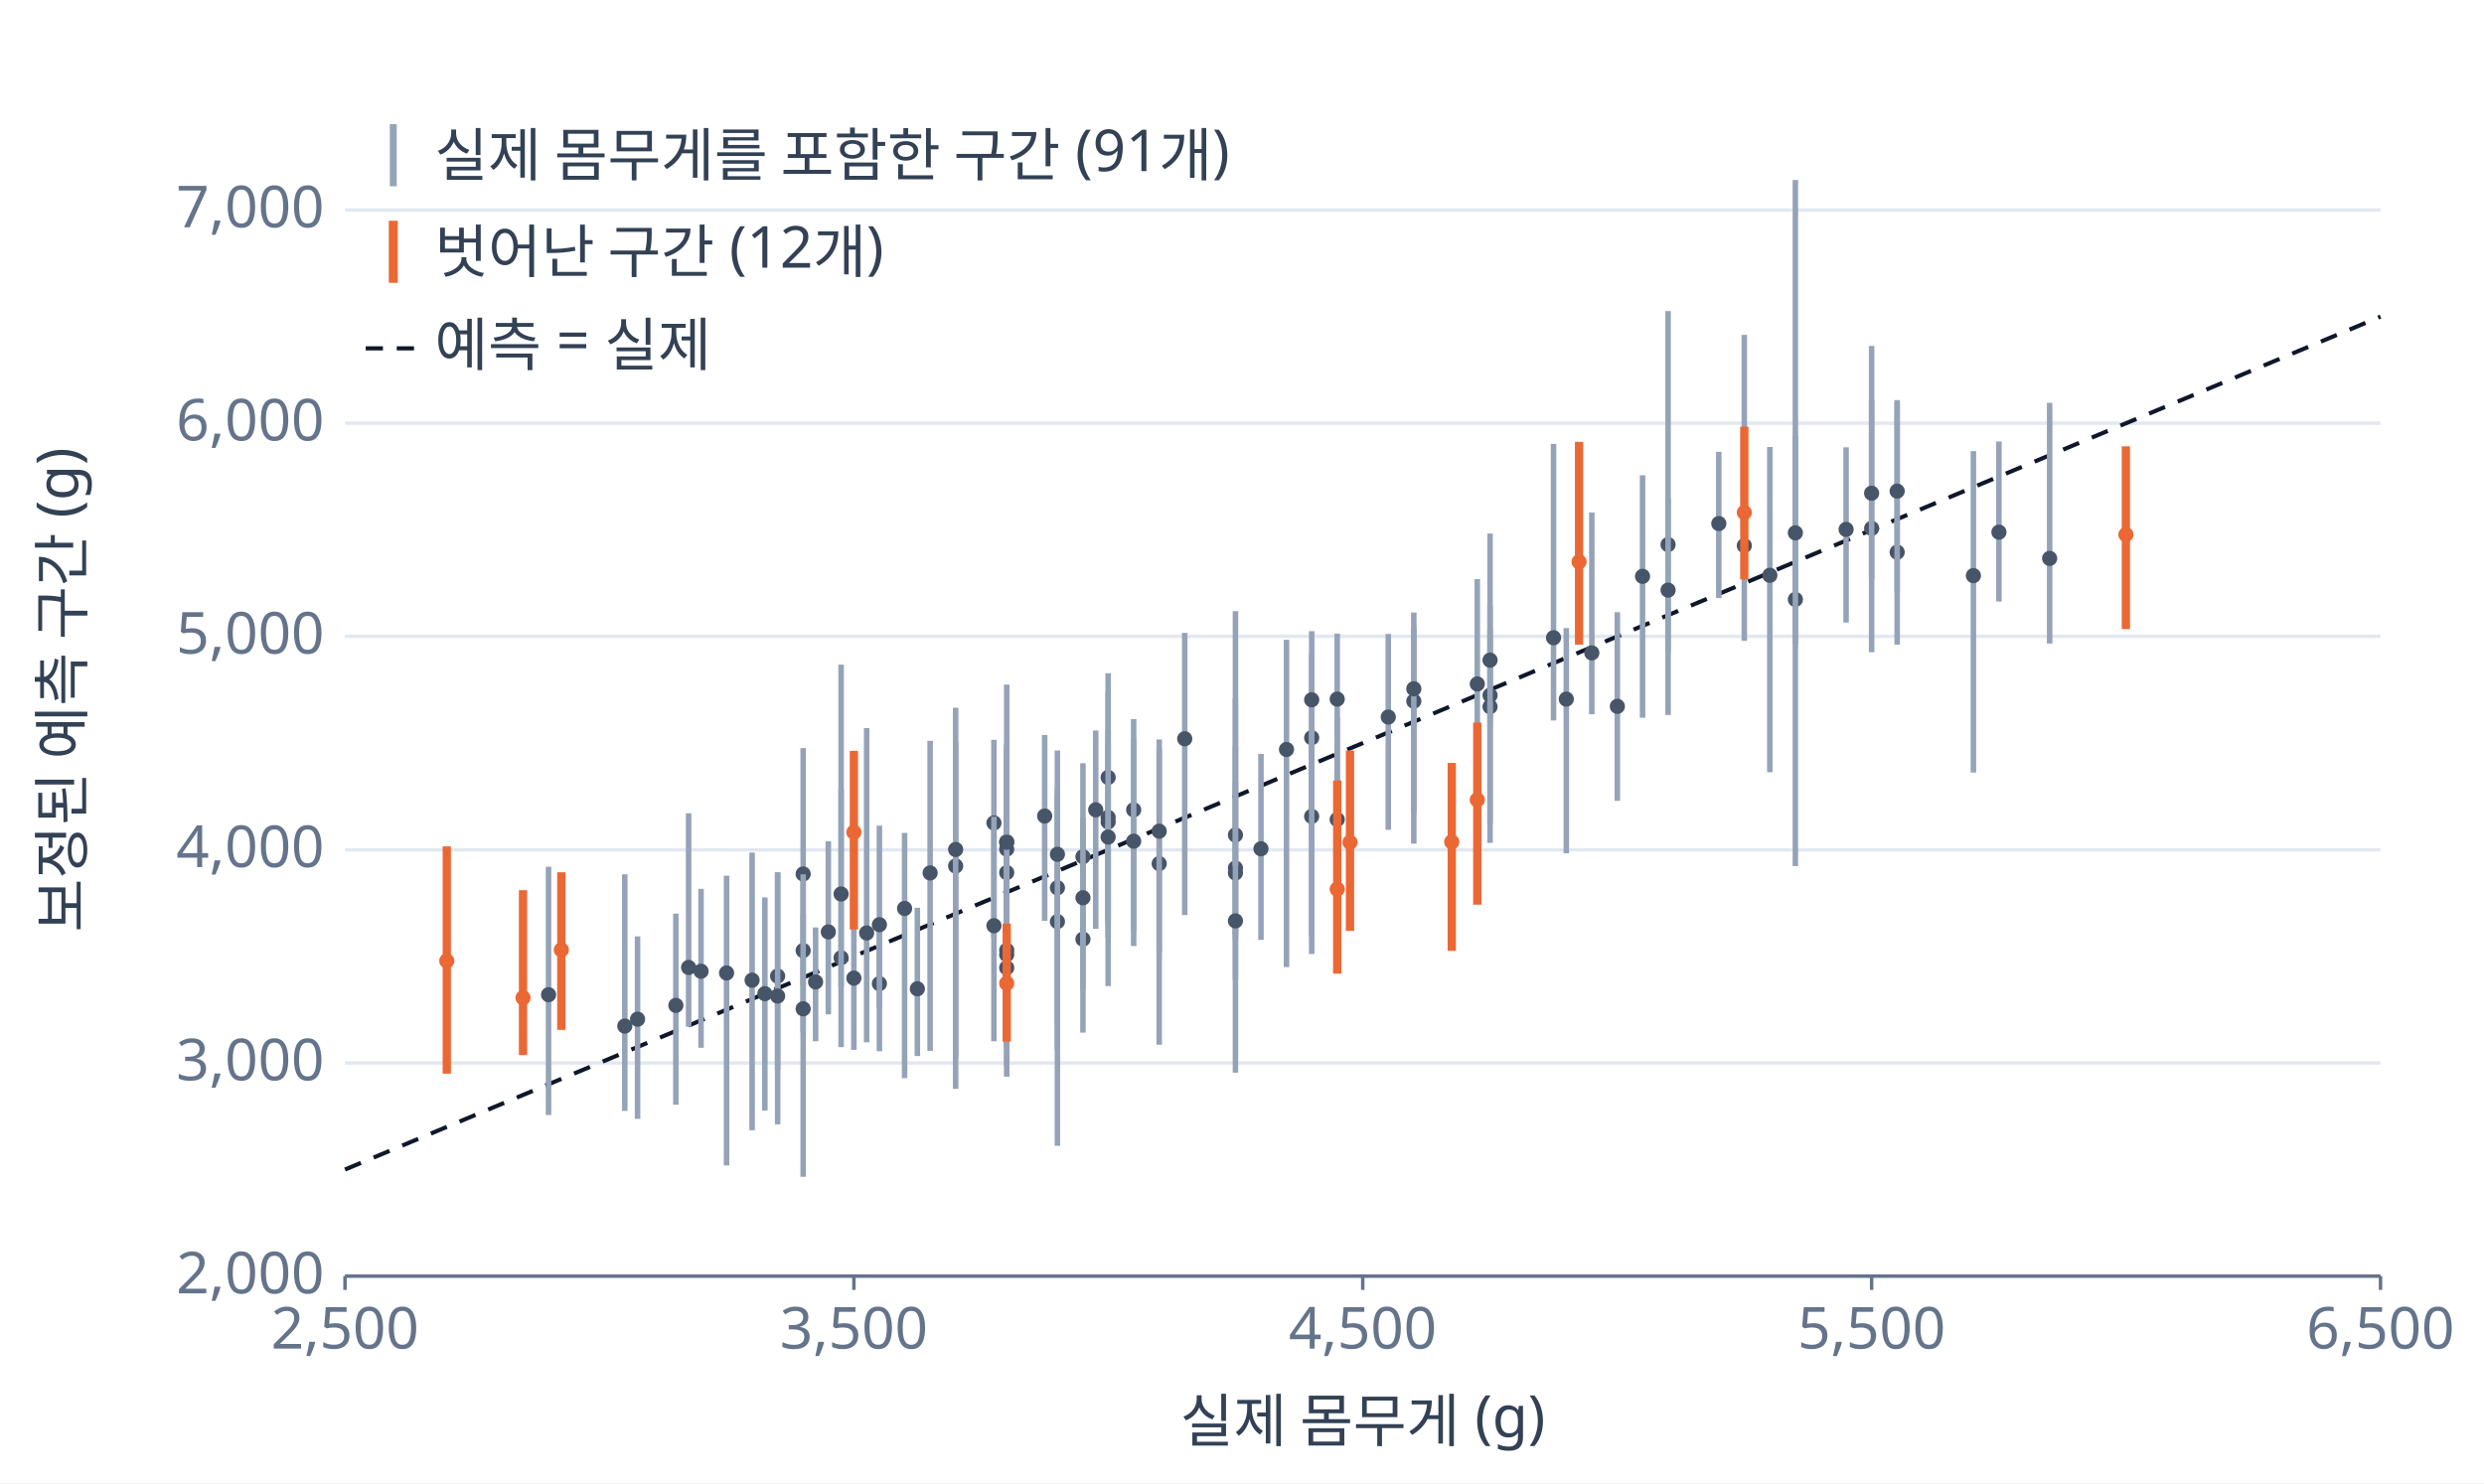
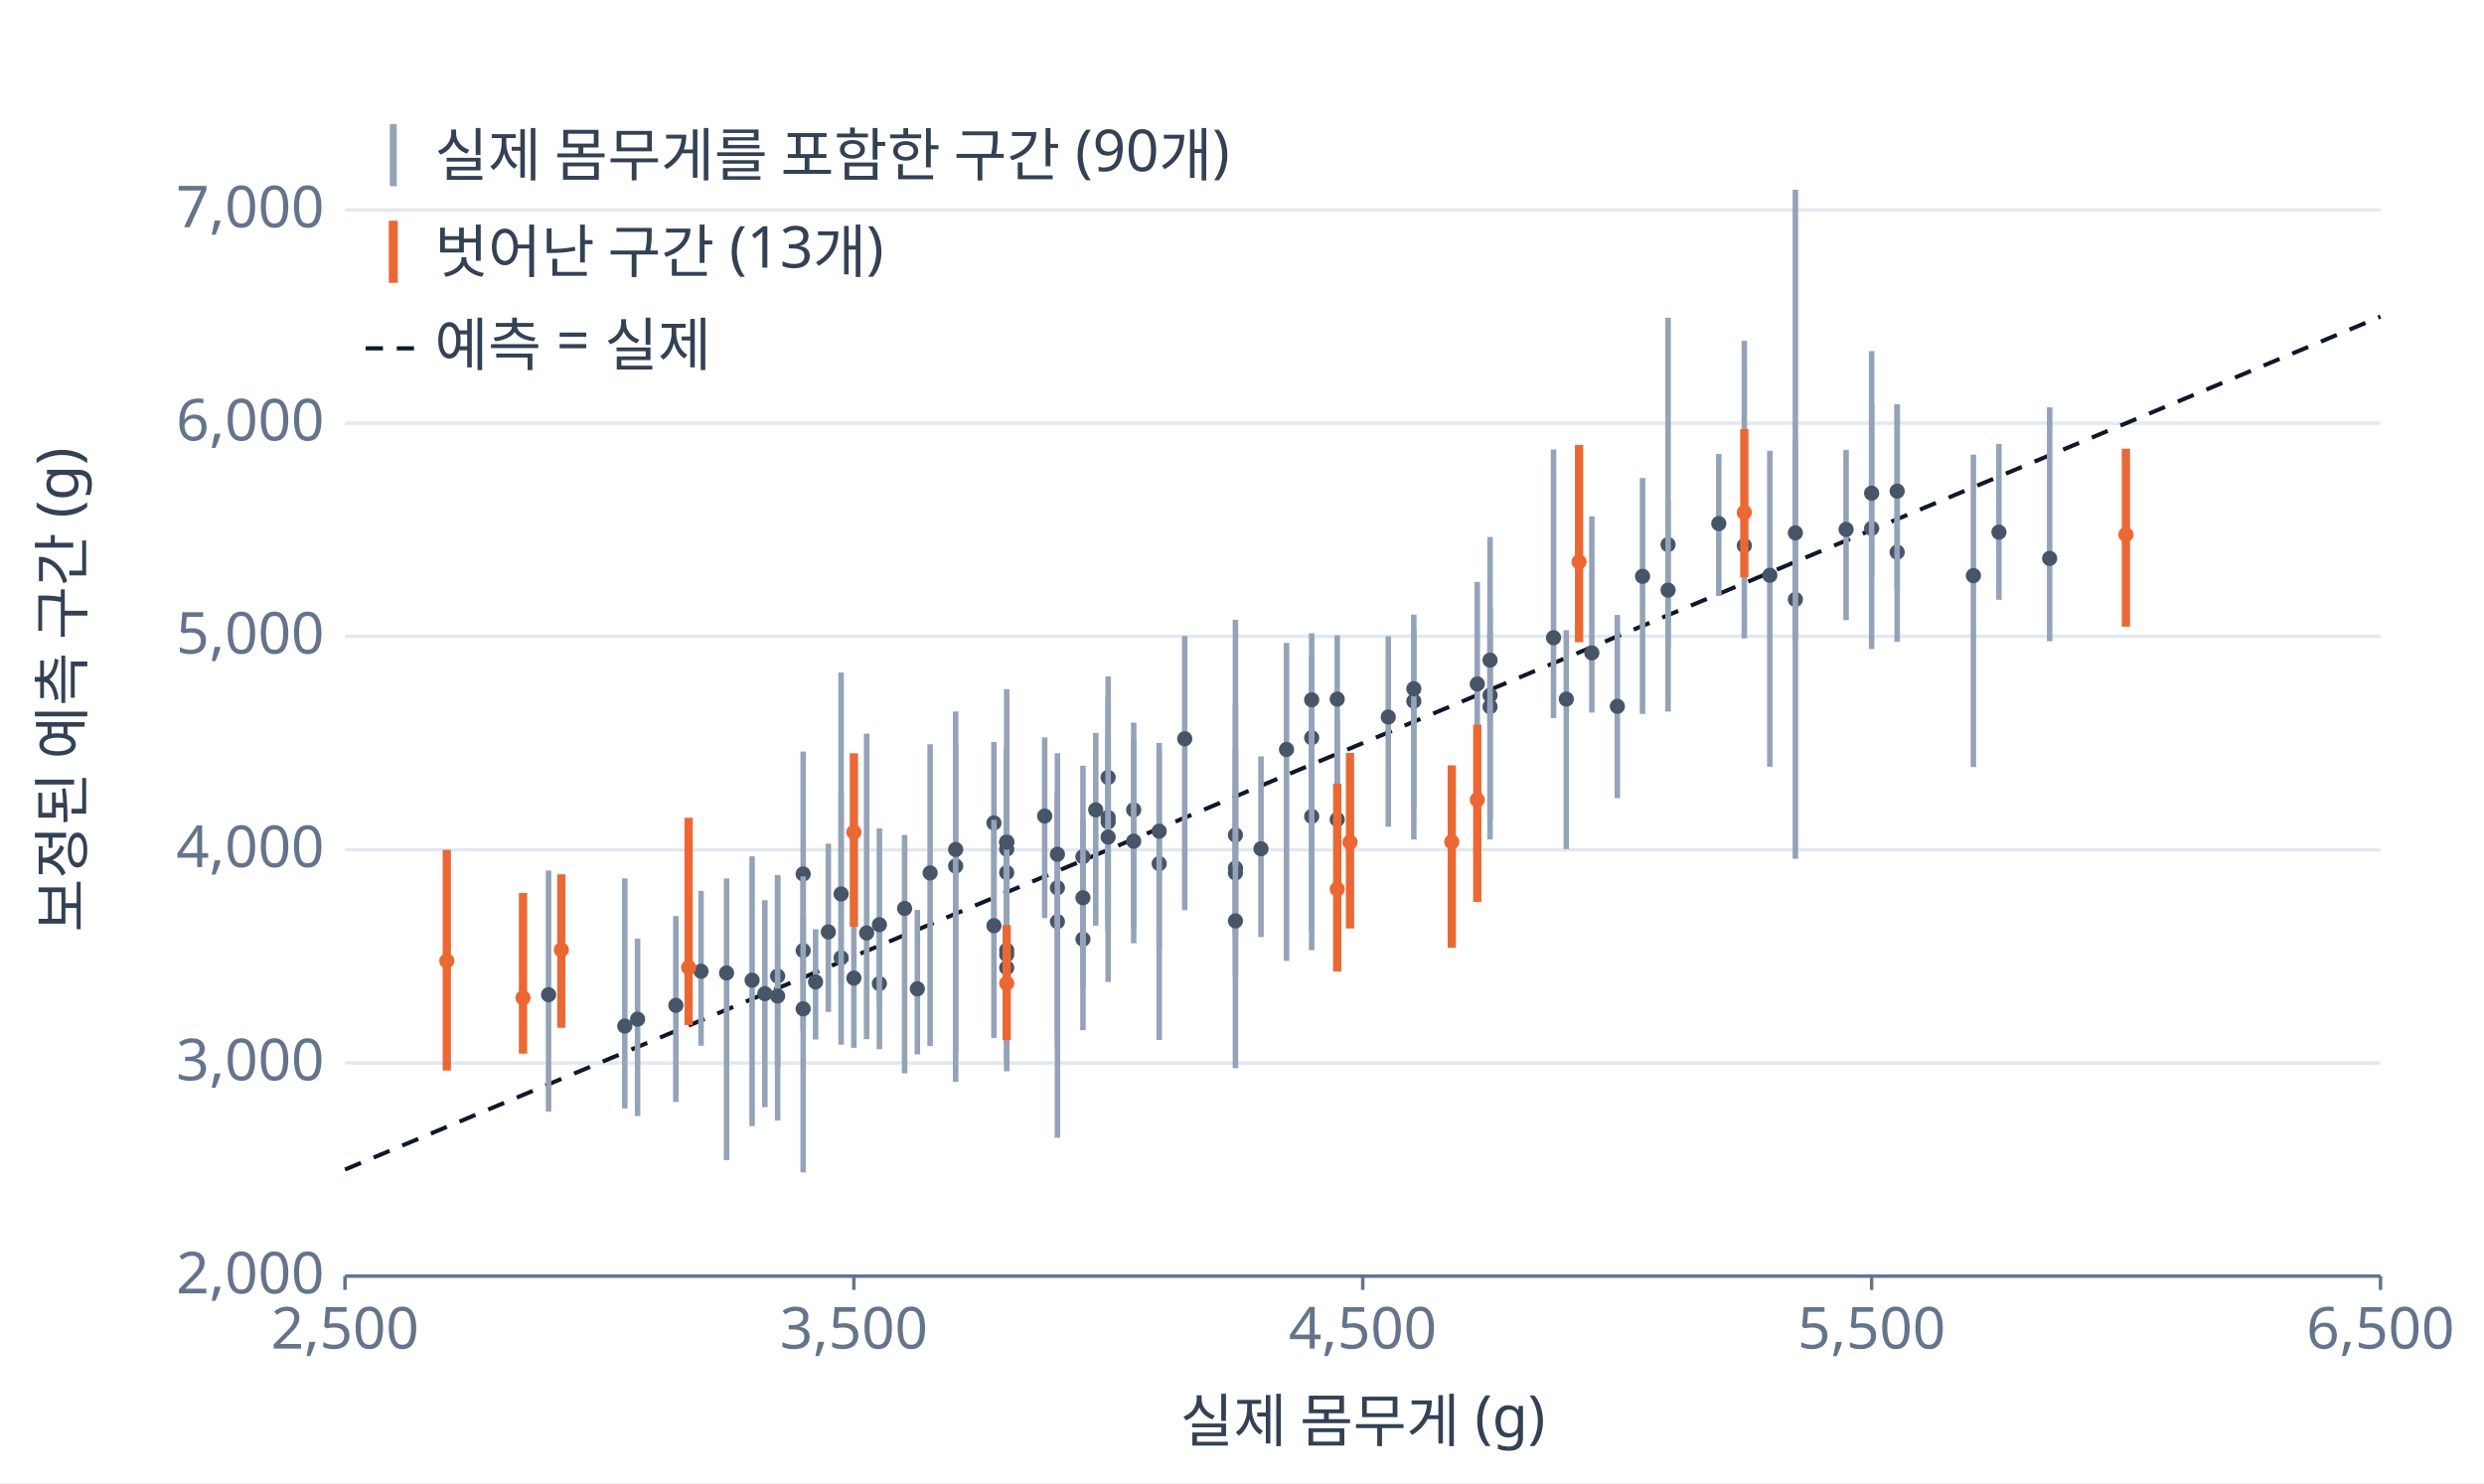
<svg xmlns="http://www.w3.org/2000/svg" viewBox="0 0 720 430" width="720" height="430" font-family="Pretendard, 'Apple SD Gothic Neo', 'Malgun Gothic', 'Noto Sans KR', sans-serif" role="img" aria-label="테스트 펭귄 103마리의 보정된 예측 섭동 구간">
  <rect width="720" height="430" fill="#ffffff" />
  <line x1="100" x2="690" y1="370.0" y2="370.0" stroke="#e2e8f0" stroke-width="1" />
  <text x="94" y="375.0" font-size="16.8" fill="#64748b" text-anchor="end">2,000</text>
  <line x1="100" x2="690" y1="308.2" y2="308.2" stroke="#e2e8f0" stroke-width="1" />
  <text x="94" y="313.2" font-size="16.8" fill="#64748b" text-anchor="end">3,000</text>
  <line x1="100" x2="690" y1="246.4" y2="246.4" stroke="#e2e8f0" stroke-width="1" />
  <text x="94" y="251.4" font-size="16.8" fill="#64748b" text-anchor="end">4,000</text>
  <line x1="100" x2="690" y1="184.5" y2="184.5" stroke="#e2e8f0" stroke-width="1" />
  <text x="94" y="189.5" font-size="16.8" fill="#64748b" text-anchor="end">5,000</text>
  <line x1="100" x2="690" y1="122.7" y2="122.7" stroke="#e2e8f0" stroke-width="1" />
  <text x="94" y="127.7" font-size="16.8" fill="#64748b" text-anchor="end">6,000</text>
  <line x1="100" x2="690" y1="60.9" y2="60.9" stroke="#e2e8f0" stroke-width="1" />
  <text x="94" y="65.9" font-size="16.8" fill="#64748b" text-anchor="end">7,000</text>
  <line x1="100.0" x2="100.0" y1="370" y2="374" stroke="#64748b" stroke-width="1" />
  <text x="100.0" y="391" font-size="16.8" fill="#64748b" text-anchor="middle">2,500</text>
  <line x1="247.5" x2="247.5" y1="370" y2="374" stroke="#64748b" stroke-width="1" />
  <text x="247.5" y="391" font-size="16.8" fill="#64748b" text-anchor="middle">3,500</text>
  <line x1="395.0" x2="395.0" y1="370" y2="374" stroke="#64748b" stroke-width="1" />
  <text x="395.0" y="391" font-size="16.8" fill="#64748b" text-anchor="middle">4,500</text>
  <line x1="542.5" x2="542.5" y1="370" y2="374" stroke="#64748b" stroke-width="1" />
  <text x="542.5" y="391" font-size="16.8" fill="#64748b" text-anchor="middle">5,500</text>
  <line x1="690.0" x2="690.0" y1="370" y2="374" stroke="#64748b" stroke-width="1" />
  <text x="690.0" y="391" font-size="16.8" fill="#64748b" text-anchor="middle">6,500</text>
  <line x1="100" x2="690" y1="370" y2="370" stroke="#64748b" stroke-width="1" />
  <text x="395.0" y="418" font-size="16.8" fill="#334155" text-anchor="middle">실제 몸무게 (g)</text>
  <text x="24" y="200.0" font-size="16.8" fill="#334155" text-anchor="middle" transform="rotate(-90 24 200.0)">보정된 예측 구간 (g)</text>
  <line x1="100.0" y1="339.1" x2="690.0" y2="91.8" stroke="#0f172a" stroke-width="1.2" stroke-dasharray="5 4" />
-   <line x1="210.6" x2="210.6" y1="337.9" y2="253.9" stroke="#94a3b8" stroke-width="1.6" />
+   <line x1="210.6" x2="210.6" y1="336.4" y2="254.7" stroke="#94a3b8" stroke-width="1.6" />
  <circle cx="210.6" cy="282.1" r="2.2" fill="#475569" />
-   <line x1="313.9" x2="313.9" y1="299.4" y2="239.3" stroke="#94a3b8" stroke-width="1.6" />
+   <line x1="313.9" x2="313.9" y1="298.7" y2="240.2" stroke="#94a3b8" stroke-width="1.6" />
  <circle cx="313.9" cy="272.3" r="2.2" fill="#475569" />
-   <line x1="291.8" x2="291.8" y1="276.5" y2="219.6" stroke="#94a3b8" stroke-width="1.6" />
+   <line x1="291.8" x2="291.8" y1="275.6" y2="220.3" stroke="#94a3b8" stroke-width="1.6" />
  <circle cx="291.8" cy="244.1" r="2.2" fill="#475569" />
-   <line x1="254.9" x2="254.9" y1="304.8" y2="268.8" stroke="#94a3b8" stroke-width="1.6" />
+   <line x1="254.9" x2="254.9" y1="304.2" y2="269.2" stroke="#94a3b8" stroke-width="1.6" />
  <circle cx="254.9" cy="285.2" r="2.2" fill="#475569" />
-   <line x1="218.0" x2="218.0" y1="327.7" y2="247.2" stroke="#94a3b8" stroke-width="1.6" />
+   <line x1="218.0" x2="218.0" y1="326.5" y2="248.3" stroke="#94a3b8" stroke-width="1.6" />
  <circle cx="218.0" cy="284.2" r="2.2" fill="#475569" />
-   <line x1="225.4" x2="225.4" y1="310.3" y2="252.9" stroke="#94a3b8" stroke-width="1.6" />
+   <line x1="225.4" x2="225.4" y1="309.6" y2="253.7" stroke="#94a3b8" stroke-width="1.6" />
  <circle cx="225.4" cy="283.0" r="2.2" fill="#475569" />
-   <line x1="409.8" x2="409.8" y1="235.4" y2="182.1" stroke="#94a3b8" stroke-width="1.6" />
+   <line x1="409.8" x2="409.8" y1="234.5" y2="182.7" stroke="#94a3b8" stroke-width="1.6" />
  <circle cx="409.8" cy="203.3" r="2.2" fill="#475569" />
-   <line x1="343.4" x2="343.4" y1="265.3" y2="183.5" stroke="#94a3b8" stroke-width="1.6" />
+   <line x1="343.4" x2="343.4" y1="263.9" y2="184.4" stroke="#94a3b8" stroke-width="1.6" />
  <circle cx="343.4" cy="214.2" r="2.2" fill="#475569" />
-   <line x1="358.1" x2="358.1" y1="272.4" y2="226.8" stroke="#94a3b8" stroke-width="1.6" />
+   <line x1="358.1" x2="358.1" y1="271.9" y2="227.5" stroke="#94a3b8" stroke-width="1.6" />
  <circle cx="358.1" cy="251.7" r="2.2" fill="#475569" />
-   <line x1="240.1" x2="240.1" y1="294.1" y2="243.9" stroke="#94a3b8" stroke-width="1.6" />
+   <line x1="240.1" x2="240.1" y1="293.4" y2="244.6" stroke="#94a3b8" stroke-width="1.6" />
  <circle cx="240.1" cy="270.2" r="2.2" fill="#475569" />
-   <line x1="372.9" x2="372.9" y1="280.4" y2="185.5" stroke="#94a3b8" stroke-width="1.6" />
+   <line x1="372.9" x2="372.9" y1="278.6" y2="186.4" stroke="#94a3b8" stroke-width="1.6" />
  <circle cx="372.9" cy="217.3" r="2.2" fill="#475569" />
-   <line x1="454.0" x2="454.0" y1="247.4" y2="182.1" stroke="#94a3b8" stroke-width="1.6" />
+   <line x1="454.0" x2="454.0" y1="246.2" y2="182.7" stroke="#94a3b8" stroke-width="1.6" />
  <circle cx="454.0" cy="202.7" r="2.2" fill="#475569" />
-   <line x1="594.1" x2="594.1" y1="186.6" y2="116.8" stroke="#94a3b8" stroke-width="1.6" />
+   <line x1="594.1" x2="594.1" y1="185.9" y2="118.1" stroke="#94a3b8" stroke-width="1.6" />
  <circle cx="594.1" cy="161.9" r="2.2" fill="#475569" />
-   <line x1="251.2" x2="251.2" y1="302.2" y2="211.1" stroke="#94a3b8" stroke-width="1.6" />
+   <line x1="251.2" x2="251.2" y1="301.3" y2="212.7" stroke="#94a3b8" stroke-width="1.6" />
  <circle cx="251.2" cy="270.5" r="2.2" fill="#475569" />
-   <line x1="203.2" x2="203.2" y1="303.8" y2="257.7" stroke="#94a3b8" stroke-width="1.6" />
+   <line x1="203.2" x2="203.2" y1="303.2" y2="258.3" stroke="#94a3b8" stroke-width="1.6" />
  <circle cx="203.2" cy="281.6" r="2.2" fill="#475569" />
-   <line x1="269.6" x2="269.6" y1="304.7" y2="214.8" stroke="#94a3b8" stroke-width="1.6" />
+   <line x1="269.6" x2="269.6" y1="303.3" y2="215.8" stroke="#94a3b8" stroke-width="1.6" />
  <circle cx="269.6" cy="253.1" r="2.2" fill="#475569" />
-   <line x1="306.5" x2="306.5" y1="304.4" y2="230.5" stroke="#94a3b8" stroke-width="1.6" />
+   <line x1="306.5" x2="306.5" y1="303.4" y2="231.6" stroke="#94a3b8" stroke-width="1.6" />
  <circle cx="306.5" cy="267.2" r="2.2" fill="#475569" />
-   <line x1="291.8" x2="291.8" y1="312.2" y2="215.6" stroke="#94a3b8" stroke-width="1.6" />
+   <line x1="291.8" x2="291.8" y1="310.6" y2="216.6" stroke="#94a3b8" stroke-width="1.6" />
  <circle cx="291.8" cy="253.0" r="2.2" fill="#475569" />
-   <line x1="542.5" x2="542.5" y1="189.1" y2="100.3" stroke="#94a3b8" stroke-width="1.6" />
+   <line x1="542.5" x2="542.5" y1="188.2" y2="101.8" stroke="#94a3b8" stroke-width="1.6" />
  <circle cx="542.5" cy="153.2" r="2.2" fill="#475569" />
-   <line x1="277.0" x2="277.0" y1="306.8" y2="215.1" stroke="#94a3b8" stroke-width="1.6" />
+   <line x1="277.0" x2="277.0" y1="305.2" y2="216.1" stroke="#94a3b8" stroke-width="1.6" />
  <circle cx="277.0" cy="251.1" r="2.2" fill="#475569" />
-   <line x1="195.9" x2="195.9" y1="320.3" y2="264.9" stroke="#94a3b8" stroke-width="1.6" />
+   <line x1="195.9" x2="195.9" y1="319.5" y2="265.6" stroke="#94a3b8" stroke-width="1.6" />
  <circle cx="195.9" cy="291.5" r="2.2" fill="#475569" />
-   <line x1="505.6" x2="505.6" y1="185.8" y2="97.1" stroke="#94a3b8" stroke-width="1.6" />
+   <line x1="505.6" x2="505.6" y1="185.1" y2="98.8" stroke="#94a3b8" stroke-width="1.6" />
  <circle cx="505.6" cy="158.2" r="2.2" fill="#475569" />
-   <line x1="232.8" x2="232.8" y1="285.7" y2="216.9" stroke="#94a3b8" stroke-width="1.6" />
+   <line x1="232.8" x2="232.8" y1="284.8" y2="217.9" stroke="#94a3b8" stroke-width="1.6" />
  <circle cx="232.8" cy="253.4" r="2.2" fill="#475569" />
-   <line x1="483.5" x2="483.5" y1="189.1" y2="90.2" stroke="#94a3b8" stroke-width="1.6" />
+   <line x1="483.5" x2="483.5" y1="188.2" y2="92.1" stroke="#94a3b8" stroke-width="1.6" />
  <circle cx="483.5" cy="157.9" r="2.2" fill="#475569" />
-   <line x1="513.0" x2="513.0" y1="223.9" y2="129.6" stroke="#94a3b8" stroke-width="1.6" />
+   <line x1="513.0" x2="513.0" y1="222.3" y2="130.7" stroke="#94a3b8" stroke-width="1.6" />
  <circle cx="513.0" cy="166.8" r="2.2" fill="#475569" />
-   <line x1="262.2" x2="262.2" y1="312.6" y2="241.5" stroke="#94a3b8" stroke-width="1.6" />
+   <line x1="262.2" x2="262.2" y1="311.2" y2="242.1" stroke="#94a3b8" stroke-width="1.6" />
  <circle cx="262.2" cy="263.4" r="2.2" fill="#475569" />
-   <line x1="358.1" x2="358.1" y1="271.1" y2="216.4" stroke="#94a3b8" stroke-width="1.6" />
+   <line x1="358.1" x2="358.1" y1="270.3" y2="217.1" stroke="#94a3b8" stroke-width="1.6" />
  <circle cx="358.1" cy="242.1" r="2.2" fill="#475569" />
-   <line x1="328.6" x2="328.6" y1="269.9" y2="213.9" stroke="#94a3b8" stroke-width="1.6" />
+   <line x1="328.6" x2="328.6" y1="269.0" y2="214.4" stroke="#94a3b8" stroke-width="1.6" />
  <circle cx="328.6" cy="234.8" r="2.2" fill="#475569" />
-   <line x1="380.2" x2="380.2" y1="271.6" y2="189.5" stroke="#94a3b8" stroke-width="1.6" />
+   <line x1="380.2" x2="380.2" y1="270.0" y2="190.2" stroke="#94a3b8" stroke-width="1.6" />
  <circle cx="380.2" cy="213.9" r="2.2" fill="#475569" />
-   <line x1="431.9" x2="431.9" y1="244.4" y2="175.6" stroke="#94a3b8" stroke-width="1.6" />
+   <line x1="431.9" x2="431.9" y1="243.4" y2="176.4" stroke="#94a3b8" stroke-width="1.6" />
  <circle cx="431.9" cy="204.9" r="2.2" fill="#475569" />
-   <line x1="243.8" x2="243.8" y1="303.6" y2="192.7" stroke="#94a3b8" stroke-width="1.6" />
+   <line x1="243.8" x2="243.8" y1="302.9" y2="195.0" stroke="#94a3b8" stroke-width="1.6" />
  <circle cx="243.8" cy="277.7" r="2.2" fill="#475569" />
-   <line x1="328.6" x2="328.6" y1="274.3" y2="208.5" stroke="#94a3b8" stroke-width="1.6" />
+   <line x1="328.6" x2="328.6" y1="273.5" y2="209.5" stroke="#94a3b8" stroke-width="1.6" />
  <circle cx="328.6" cy="243.9" r="2.2" fill="#475569" />
-   <line x1="520.4" x2="520.4" y1="251.1" y2="126.3" stroke="#94a3b8" stroke-width="1.6" />
+   <line x1="520.4" x2="520.4" y1="249.0" y2="127.6" stroke="#94a3b8" stroke-width="1.6" />
  <circle cx="520.4" cy="173.8" r="2.2" fill="#475569" />
-   <line x1="291.8" x2="291.8" y1="303.5" y2="248.1" stroke="#94a3b8" stroke-width="1.6" />
+   <line x1="291.8" x2="291.8" y1="302.7" y2="248.8" stroke="#94a3b8" stroke-width="1.6" />
  <circle cx="291.8" cy="275.5" r="2.2" fill="#475569" />
-   <line x1="321.2" x2="321.2" y1="268.2" y2="200.6" stroke="#94a3b8" stroke-width="1.6" />
+   <line x1="321.2" x2="321.2" y1="267.4" y2="201.7" stroke="#94a3b8" stroke-width="1.6" />
  <circle cx="321.2" cy="238.3" r="2.2" fill="#475569" />
-   <line x1="291.8" x2="291.8" y1="278.1" y2="198.5" stroke="#94a3b8" stroke-width="1.6" />
+   <line x1="291.8" x2="291.8" y1="277.3" y2="199.8" stroke="#94a3b8" stroke-width="1.6" />
  <circle cx="291.8" cy="246.2" r="2.2" fill="#475569" />
-   <line x1="321.2" x2="321.2" y1="266.6" y2="211.6" stroke="#94a3b8" stroke-width="1.6" />
+   <line x1="321.2" x2="321.2" y1="265.8" y2="212.3" stroke="#94a3b8" stroke-width="1.6" />
  <circle cx="321.2" cy="237.0" r="2.2" fill="#475569" />
-   <line x1="431.9" x2="431.9" y1="238.7" y2="182.6" stroke="#94a3b8" stroke-width="1.6" />
+   <line x1="431.9" x2="431.9" y1="237.7" y2="183.1" stroke="#94a3b8" stroke-width="1.6" />
  <circle cx="431.9" cy="201.6" r="2.2" fill="#475569" />
-   <line x1="358.1" x2="358.1" y1="284.1" y2="202.5" stroke="#94a3b8" stroke-width="1.6" />
+   <line x1="358.1" x2="358.1" y1="283.3" y2="203.9" stroke="#94a3b8" stroke-width="1.6" />
  <circle cx="358.1" cy="253.1" r="2.2" fill="#475569" />
-   <line x1="306.5" x2="306.5" y1="297.0" y2="228.5" stroke="#94a3b8" stroke-width="1.6" />
+   <line x1="306.5" x2="306.5" y1="295.9" y2="229.3" stroke="#94a3b8" stroke-width="1.6" />
  <circle cx="306.5" cy="257.4" r="2.2" fill="#475569" />
-   <line x1="321.2" x2="321.2" y1="271.8" y2="195.2" stroke="#94a3b8" stroke-width="1.6" />
+   <line x1="321.2" x2="321.2" y1="270.5" y2="196.1" stroke="#94a3b8" stroke-width="1.6" />
  <circle cx="321.2" cy="225.4" r="2.2" fill="#475569" />
-   <line x1="476.1" x2="476.1" y1="208.1" y2="137.8" stroke="#94a3b8" stroke-width="1.6" />
+   <line x1="476.1" x2="476.1" y1="207.0" y2="138.6" stroke="#94a3b8" stroke-width="1.6" />
  <circle cx="476.1" cy="167.1" r="2.2" fill="#475569" />
-   <line x1="468.8" x2="468.8" y1="232.2" y2="177.5" stroke="#94a3b8" stroke-width="1.6" />
+   <line x1="468.8" x2="468.8" y1="231.4" y2="178.3" stroke="#94a3b8" stroke-width="1.6" />
  <circle cx="468.8" cy="204.8" r="2.2" fill="#475569" />
-   <line x1="232.8" x2="232.8" y1="299.4" y2="253.5" stroke="#94a3b8" stroke-width="1.6" />
+   <line x1="232.8" x2="232.8" y1="298.8" y2="254.1" stroke="#94a3b8" stroke-width="1.6" />
  <circle cx="232.8" cy="275.6" r="2.2" fill="#475569" />
-   <line x1="313.9" x2="313.9" y1="275.0" y2="221.3" stroke="#94a3b8" stroke-width="1.6" />
+   <line x1="313.9" x2="313.9" y1="274.3" y2="222.0" stroke="#94a3b8" stroke-width="1.6" />
  <circle cx="313.9" cy="248.4" r="2.2" fill="#475569" />
-   <line x1="387.6" x2="387.6" y1="279.4" y2="208.0" stroke="#94a3b8" stroke-width="1.6" />
+   <line x1="387.6" x2="387.6" y1="278.2" y2="208.8" stroke="#94a3b8" stroke-width="1.6" />
  <circle cx="387.6" cy="237.6" r="2.2" fill="#475569" />
-   <line x1="365.5" x2="365.5" y1="272.5" y2="218.6" stroke="#94a3b8" stroke-width="1.6" />
+   <line x1="365.5" x2="365.5" y1="271.7" y2="219.3" stroke="#94a3b8" stroke-width="1.6" />
  <circle cx="365.5" cy="246.1" r="2.2" fill="#475569" />
-   <line x1="159.0" x2="159.0" y1="323.3" y2="251.3" stroke="#94a3b8" stroke-width="1.6" />
+   <line x1="159.0" x2="159.0" y1="322.3" y2="252.4" stroke="#94a3b8" stroke-width="1.6" />
  <circle cx="159.0" cy="288.4" r="2.2" fill="#475569" />
-   <line x1="380.2" x2="380.2" y1="276.6" y2="212.3" stroke="#94a3b8" stroke-width="1.6" />
+   <line x1="380.2" x2="380.2" y1="275.5" y2="213.0" stroke="#94a3b8" stroke-width="1.6" />
  <circle cx="380.2" cy="236.7" r="2.2" fill="#475569" />
-   <line x1="498.2" x2="498.2" y1="173.4" y2="131.0" stroke="#94a3b8" stroke-width="1.6" />
+   <line x1="498.2" x2="498.2" y1="172.8" y2="131.6" stroke="#94a3b8" stroke-width="1.6" />
  <circle cx="498.2" cy="151.8" r="2.2" fill="#475569" />
-   <line x1="243.8" x2="243.8" y1="286.0" y2="228.8" stroke="#94a3b8" stroke-width="1.6" />
+   <line x1="243.8" x2="243.8" y1="285.3" y2="229.7" stroke="#94a3b8" stroke-width="1.6" />
  <circle cx="243.8" cy="259.2" r="2.2" fill="#475569" />
-   <line x1="288.1" x2="288.1" y1="272.0" y2="214.5" stroke="#94a3b8" stroke-width="1.6" />
+   <line x1="288.1" x2="288.1" y1="271.0" y2="215.1" stroke="#94a3b8" stroke-width="1.6" />
  <circle cx="288.1" cy="238.6" r="2.2" fill="#475569" />
-   <line x1="291.8" x2="291.8" y1="302.2" y2="248.7" stroke="#94a3b8" stroke-width="1.6" />
+   <line x1="291.8" x2="291.8" y1="301.5" y2="249.5" stroke="#94a3b8" stroke-width="1.6" />
  <circle cx="291.8" cy="276.8" r="2.2" fill="#475569" />
-   <line x1="302.8" x2="302.8" y1="267.0" y2="213.1" stroke="#94a3b8" stroke-width="1.6" />
+   <line x1="302.8" x2="302.8" y1="266.2" y2="213.8" stroke="#94a3b8" stroke-width="1.6" />
  <circle cx="302.8" cy="236.6" r="2.2" fill="#475569" />
-   <line x1="549.9" x2="549.9" y1="186.9" y2="116.0" stroke="#94a3b8" stroke-width="1.6" />
+   <line x1="549.9" x2="549.9" y1="186.1" y2="117.2" stroke="#94a3b8" stroke-width="1.6" />
  <circle cx="549.9" cy="160.1" r="2.2" fill="#475569" />
-   <line x1="232.8" x2="232.8" y1="341.2" y2="265.1" stroke="#94a3b8" stroke-width="1.6" />
+   <line x1="232.8" x2="232.8" y1="339.9" y2="265.9" stroke="#94a3b8" stroke-width="1.6" />
  <circle cx="232.8" cy="292.5" r="2.2" fill="#475569" />
-   <line x1="247.5" x2="247.5" y1="304.4" y2="262.2" stroke="#94a3b8" stroke-width="1.6" />
+   <line x1="247.5" x2="247.5" y1="303.8" y2="262.7" stroke="#94a3b8" stroke-width="1.6" />
  <circle cx="247.5" cy="283.6" r="2.2" fill="#475569" />
-   <line x1="181.1" x2="181.1" y1="322.1" y2="253.5" stroke="#94a3b8" stroke-width="1.6" />
+   <line x1="181.1" x2="181.1" y1="321.4" y2="254.7" stroke="#94a3b8" stroke-width="1.6" />
  <circle cx="181.1" cy="297.5" r="2.2" fill="#475569" />
-   <line x1="402.4" x2="402.4" y1="240.6" y2="183.8" stroke="#94a3b8" stroke-width="1.6" />
+   <line x1="402.4" x2="402.4" y1="239.7" y2="184.5" stroke="#94a3b8" stroke-width="1.6" />
  <circle cx="402.4" cy="207.9" r="2.2" fill="#475569" />
-   <line x1="321.2" x2="321.2" y1="285.9" y2="215.5" stroke="#94a3b8" stroke-width="1.6" />
+   <line x1="321.2" x2="321.2" y1="284.7" y2="216.3" stroke="#94a3b8" stroke-width="1.6" />
  <circle cx="321.2" cy="242.7" r="2.2" fill="#475569" />
-   <line x1="535.1" x2="535.1" y1="180.5" y2="129.7" stroke="#94a3b8" stroke-width="1.6" />
+   <line x1="535.1" x2="535.1" y1="179.8" y2="130.4" stroke="#94a3b8" stroke-width="1.6" />
  <circle cx="535.1" cy="153.5" r="2.2" fill="#475569" />
-   <line x1="313.9" x2="313.9" y1="286.7" y2="237.1" stroke="#94a3b8" stroke-width="1.6" />
+   <line x1="313.9" x2="313.9" y1="286.0" y2="237.7" stroke="#94a3b8" stroke-width="1.6" />
  <circle cx="313.9" cy="260.3" r="2.2" fill="#475569" />
-   <line x1="306.5" x2="306.5" y1="332.2" y2="217.6" stroke="#94a3b8" stroke-width="1.6" />
+   <line x1="306.5" x2="306.5" y1="329.9" y2="218.4" stroke="#94a3b8" stroke-width="1.6" />
  <circle cx="306.5" cy="247.7" r="2.2" fill="#475569" />
-   <line x1="317.6" x2="317.6" y1="269.3" y2="211.8" stroke="#94a3b8" stroke-width="1.6" />
+   <line x1="317.6" x2="317.6" y1="268.4" y2="212.5" stroke="#94a3b8" stroke-width="1.6" />
  <circle cx="317.6" cy="234.8" r="2.2" fill="#475569" />
-   <line x1="336.0" x2="336.0" y1="302.9" y2="214.4" stroke="#94a3b8" stroke-width="1.6" />
+   <line x1="336.0" x2="336.0" y1="301.5" y2="215.4" stroke="#94a3b8" stroke-width="1.6" />
  <circle cx="336.0" cy="250.4" r="2.2" fill="#475569" />
-   <line x1="428.2" x2="428.2" y1="235.1" y2="167.9" stroke="#94a3b8" stroke-width="1.6" />
+   <line x1="428.2" x2="428.2" y1="234.1" y2="168.7" stroke="#94a3b8" stroke-width="1.6" />
  <circle cx="428.2" cy="198.3" r="2.2" fill="#475569" />
-   <line x1="291.8" x2="291.8" y1="274.3" y2="217.4" stroke="#94a3b8" stroke-width="1.6" />
+   <line x1="291.8" x2="291.8" y1="273.4" y2="218.2" stroke="#94a3b8" stroke-width="1.6" />
  <circle cx="291.8" cy="244.2" r="2.2" fill="#475569" />
-   <line x1="277.0" x2="277.0" y1="315.7" y2="205.2" stroke="#94a3b8" stroke-width="1.6" />
+   <line x1="277.0" x2="277.0" y1="313.7" y2="206.3" stroke="#94a3b8" stroke-width="1.6" />
  <circle cx="277.0" cy="246.3" r="2.2" fill="#475569" />
-   <line x1="199.6" x2="199.6" y1="297.7" y2="235.8" stroke="#94a3b8" stroke-width="1.6" />
-   <circle cx="199.6" cy="280.5" r="2.2" fill="#475569" />
-   <line x1="221.7" x2="221.7" y1="322.0" y2="260.2" stroke="#94a3b8" stroke-width="1.6" />
+   <line x1="221.7" x2="221.7" y1="321.0" y2="261.0" stroke="#94a3b8" stroke-width="1.6" />
  <circle cx="221.7" cy="288.1" r="2.2" fill="#475569" />
-   <line x1="461.4" x2="461.4" y1="207.1" y2="148.6" stroke="#94a3b8" stroke-width="1.6" />
+   <line x1="461.4" x2="461.4" y1="206.6" y2="149.7" stroke="#94a3b8" stroke-width="1.6" />
  <circle cx="461.4" cy="189.3" r="2.2" fill="#475569" />
-   <line x1="579.4" x2="579.4" y1="174.4" y2="128.0" stroke="#94a3b8" stroke-width="1.6" />
+   <line x1="579.4" x2="579.4" y1="173.9" y2="128.7" stroke="#94a3b8" stroke-width="1.6" />
  <circle cx="579.4" cy="154.3" r="2.2" fill="#475569" />
-   <line x1="254.9" x2="254.9" y1="292.2" y2="239.4" stroke="#94a3b8" stroke-width="1.6" />
+   <line x1="254.9" x2="254.9" y1="291.6" y2="240.2" stroke="#94a3b8" stroke-width="1.6" />
  <circle cx="254.9" cy="268.1" r="2.2" fill="#475569" />
-   <line x1="549.9" x2="549.9" y1="171.8" y2="116.6" stroke="#94a3b8" stroke-width="1.6" />
+   <line x1="549.9" x2="549.9" y1="171.0" y2="117.3" stroke="#94a3b8" stroke-width="1.6" />
  <circle cx="549.9" cy="142.4" r="2.2" fill="#475569" />
-   <line x1="520.4" x2="520.4" y1="186.8" y2="52.2" stroke="#94a3b8" stroke-width="1.6" />
+   <line x1="520.4" x2="520.4" y1="185.9" y2="55.0" stroke="#94a3b8" stroke-width="1.6" />
  <circle cx="520.4" cy="154.5" r="2.2" fill="#475569" />
-   <line x1="225.4" x2="225.4" y1="326.0" y2="253.0" stroke="#94a3b8" stroke-width="1.6" />
+   <line x1="225.4" x2="225.4" y1="324.9" y2="254.0" stroke="#94a3b8" stroke-width="1.6" />
  <circle cx="225.4" cy="288.8" r="2.2" fill="#475569" />
-   <line x1="184.8" x2="184.8" y1="324.4" y2="271.5" stroke="#94a3b8" stroke-width="1.6" />
+   <line x1="184.8" x2="184.8" y1="323.6" y2="272.1" stroke="#94a3b8" stroke-width="1.6" />
  <circle cx="184.8" cy="295.5" r="2.2" fill="#475569" />
-   <line x1="387.6" x2="387.6" y1="238.3" y2="183.7" stroke="#94a3b8" stroke-width="1.6" />
+   <line x1="387.6" x2="387.6" y1="237.3" y2="184.2" stroke="#94a3b8" stroke-width="1.6" />
  <circle cx="387.6" cy="202.7" r="2.2" fill="#475569" />
-   <line x1="288.1" x2="288.1" y1="301.9" y2="236.8" stroke="#94a3b8" stroke-width="1.6" />
+   <line x1="288.1" x2="288.1" y1="301.0" y2="237.7" stroke="#94a3b8" stroke-width="1.6" />
  <circle cx="288.1" cy="268.4" r="2.2" fill="#475569" />
-   <line x1="291.8" x2="291.8" y1="309.0" y2="249.7" stroke="#94a3b8" stroke-width="1.6" />
+   <line x1="291.8" x2="291.8" y1="308.2" y2="250.5" stroke="#94a3b8" stroke-width="1.6" />
  <circle cx="291.8" cy="280.6" r="2.2" fill="#475569" />
-   <line x1="572.0" x2="572.0" y1="224.0" y2="130.8" stroke="#94a3b8" stroke-width="1.6" />
+   <line x1="572.0" x2="572.0" y1="222.4" y2="131.8" stroke="#94a3b8" stroke-width="1.6" />
  <circle cx="572.0" cy="166.9" r="2.2" fill="#475569" />
-   <line x1="358.1" x2="358.1" y1="311.0" y2="177.2" stroke="#94a3b8" stroke-width="1.6" />
+   <line x1="358.1" x2="358.1" y1="309.7" y2="179.7" stroke="#94a3b8" stroke-width="1.6" />
  <circle cx="358.1" cy="267.0" r="2.2" fill="#475569" />
-   <line x1="409.8" x2="409.8" y1="244.6" y2="177.6" stroke="#94a3b8" stroke-width="1.6" />
+   <line x1="409.8" x2="409.8" y1="243.4" y2="178.2" stroke="#94a3b8" stroke-width="1.6" />
  <circle cx="409.8" cy="199.7" r="2.2" fill="#475569" />
-   <line x1="380.2" x2="380.2" y1="243.1" y2="183.0" stroke="#94a3b8" stroke-width="1.6" />
+   <line x1="380.2" x2="380.2" y1="242.0" y2="183.6" stroke="#94a3b8" stroke-width="1.6" />
  <circle cx="380.2" cy="202.9" r="2.2" fill="#475569" />
-   <line x1="236.4" x2="236.4" y1="301.9" y2="268.9" stroke="#94a3b8" stroke-width="1.6" />
+   <line x1="236.4" x2="236.4" y1="301.4" y2="269.4" stroke="#94a3b8" stroke-width="1.6" />
  <circle cx="236.4" cy="284.7" r="2.2" fill="#475569" />
-   <line x1="542.5" x2="542.5" y1="167.9" y2="116.1" stroke="#94a3b8" stroke-width="1.6" />
+   <line x1="542.5" x2="542.5" y1="167.2" y2="116.8" stroke="#94a3b8" stroke-width="1.6" />
  <circle cx="542.5" cy="143.0" r="2.2" fill="#475569" />
-   <line x1="336.0" x2="336.0" y1="276.2" y2="217.0" stroke="#94a3b8" stroke-width="1.6" />
+   <line x1="336.0" x2="336.0" y1="275.2" y2="217.7" stroke="#94a3b8" stroke-width="1.6" />
  <circle cx="336.0" cy="241.0" r="2.2" fill="#475569" />
-   <line x1="483.5" x2="483.5" y1="207.3" y2="144.6" stroke="#94a3b8" stroke-width="1.6" />
+   <line x1="483.5" x2="483.5" y1="206.3" y2="145.3" stroke="#94a3b8" stroke-width="1.6" />
  <circle cx="483.5" cy="171.1" r="2.2" fill="#475569" />
-   <line x1="450.3" x2="450.3" y1="208.9" y2="128.7" stroke="#94a3b8" stroke-width="1.6" />
+   <line x1="450.3" x2="450.3" y1="208.2" y2="130.3" stroke="#94a3b8" stroke-width="1.6" />
  <circle cx="450.3" cy="184.9" r="2.2" fill="#475569" />
-   <line x1="431.9" x2="431.9" y1="210.7" y2="154.7" stroke="#94a3b8" stroke-width="1.6" />
+   <line x1="431.9" x2="431.9" y1="210.2" y2="155.7" stroke="#94a3b8" stroke-width="1.6" />
  <circle cx="431.9" cy="191.4" r="2.2" fill="#475569" />
-   <line x1="265.9" x2="265.9" y1="306.2" y2="263.2" stroke="#94a3b8" stroke-width="1.6" />
+   <line x1="265.9" x2="265.9" y1="305.7" y2="263.8" stroke="#94a3b8" stroke-width="1.6" />
  <circle cx="265.9" cy="286.7" r="2.2" fill="#475569" />
-   <line x1="387.6" x2="387.6" y1="282.3" y2="226.3" stroke="#eb6834" stroke-width="2.4" />
+   <line x1="387.6" x2="387.6" y1="281.7" y2="227.2" stroke="#eb6834" stroke-width="2.4" />
  <circle cx="387.6" cy="257.8" r="2.2" fill="#eb6834" />
-   <line x1="391.3" x2="391.3" y1="269.9" y2="217.6" stroke="#eb6834" stroke-width="2.4" />
+   <line x1="391.3" x2="391.3" y1="269.2" y2="218.3" stroke="#eb6834" stroke-width="2.4" />
  <circle cx="391.3" cy="244.2" r="2.2" fill="#eb6834" />
-   <line x1="420.8" x2="420.8" y1="275.7" y2="221.2" stroke="#eb6834" stroke-width="2.4" />
+   <line x1="420.8" x2="420.8" y1="274.8" y2="221.9" stroke="#eb6834" stroke-width="2.4" />
  <circle cx="420.8" cy="244.1" r="2.2" fill="#eb6834" />
-   <line x1="457.7" x2="457.7" y1="186.9" y2="128.1" stroke="#eb6834" stroke-width="2.4" />
+   <line x1="457.7" x2="457.7" y1="186.2" y2="129.0" stroke="#eb6834" stroke-width="2.4" />
  <circle cx="457.7" cy="162.9" r="2.2" fill="#eb6834" />
-   <line x1="616.2" x2="616.2" y1="182.4" y2="129.4" stroke="#eb6834" stroke-width="2.4" />
+   <line x1="616.2" x2="616.2" y1="181.7" y2="130.1" stroke="#eb6834" stroke-width="2.4" />
  <circle cx="616.2" cy="155.0" r="2.2" fill="#eb6834" />
-   <line x1="151.6" x2="151.6" y1="305.9" y2="258.1" stroke="#eb6834" stroke-width="2.4" />
+   <line x1="151.6" x2="151.6" y1="305.5" y2="258.9" stroke="#eb6834" stroke-width="2.4" />
  <circle cx="151.6" cy="289.3" r="2.2" fill="#eb6834" />
-   <line x1="428.2" x2="428.2" y1="262.3" y2="209.5" stroke="#eb6834" stroke-width="2.4" />
+   <line x1="428.2" x2="428.2" y1="261.5" y2="210.1" stroke="#eb6834" stroke-width="2.4" />
  <circle cx="428.2" cy="231.9" r="2.2" fill="#eb6834" />
-   <line x1="247.5" x2="247.5" y1="269.5" y2="217.7" stroke="#eb6834" stroke-width="2.4" />
+   <line x1="247.5" x2="247.5" y1="268.7" y2="218.4" stroke="#eb6834" stroke-width="2.4" />
  <circle cx="247.5" cy="241.3" r="2.2" fill="#eb6834" />
-   <line x1="129.5" x2="129.5" y1="311.3" y2="245.4" stroke="#eb6834" stroke-width="2.4" />
+   <line x1="129.5" x2="129.5" y1="310.4" y2="246.4" stroke="#eb6834" stroke-width="2.4" />
  <circle cx="129.5" cy="278.6" r="2.2" fill="#eb6834" />
-   <line x1="162.7" x2="162.7" y1="298.6" y2="252.9" stroke="#eb6834" stroke-width="2.4" />
+   <line x1="199.6" x2="199.6" y1="297.2" y2="237.1" stroke="#eb6834" stroke-width="2.4" />
+   <circle cx="199.6" cy="280.5" r="2.2" fill="#eb6834" />
+   <line x1="162.7" x2="162.7" y1="298.0" y2="253.5" stroke="#eb6834" stroke-width="2.4" />
  <circle cx="162.7" cy="275.4" r="2.2" fill="#eb6834" />
-   <line x1="505.6" x2="505.6" y1="168.0" y2="123.7" stroke="#eb6834" stroke-width="2.4" />
+   <line x1="505.6" x2="505.6" y1="167.4" y2="124.4" stroke="#eb6834" stroke-width="2.4" />
  <circle cx="505.6" cy="148.6" r="2.2" fill="#eb6834" />
-   <line x1="291.8" x2="291.8" y1="302.0" y2="267.8" stroke="#eb6834" stroke-width="2.4" />
+   <line x1="291.8" x2="291.8" y1="301.6" y2="268.2" stroke="#eb6834" stroke-width="2.4" />
  <circle cx="291.8" cy="285.1" r="2.2" fill="#eb6834" />
  <line x1="114" x2="114" y1="36" y2="54" stroke="#94a3b8" stroke-width="2" />
-   <text x="126" y="51" font-size="16.8" fill="#334155">실제 몸무게를 포함한 구간 (91개)</text>
+   <text x="126" y="51" font-size="16.8" fill="#334155">실제 몸무게를 포함한 구간 (90개)</text>
  <line x1="114" x2="114" y1="64" y2="82" stroke="#eb6834" stroke-width="2.6" />
-   <text x="126" y="79" font-size="16.8" fill="#334155">벗어난 구간 (12개)</text>
+   <text x="126" y="79" font-size="16.8" fill="#334155">벗어난 구간 (13개)</text>
  <line x1="106" x2="122" y1="101" y2="101" stroke="#0f172a" stroke-width="1.2" stroke-dasharray="5 4" />
  <text x="126" y="106" font-size="16.8" fill="#334155">예측 = 실제</text>
</svg>
